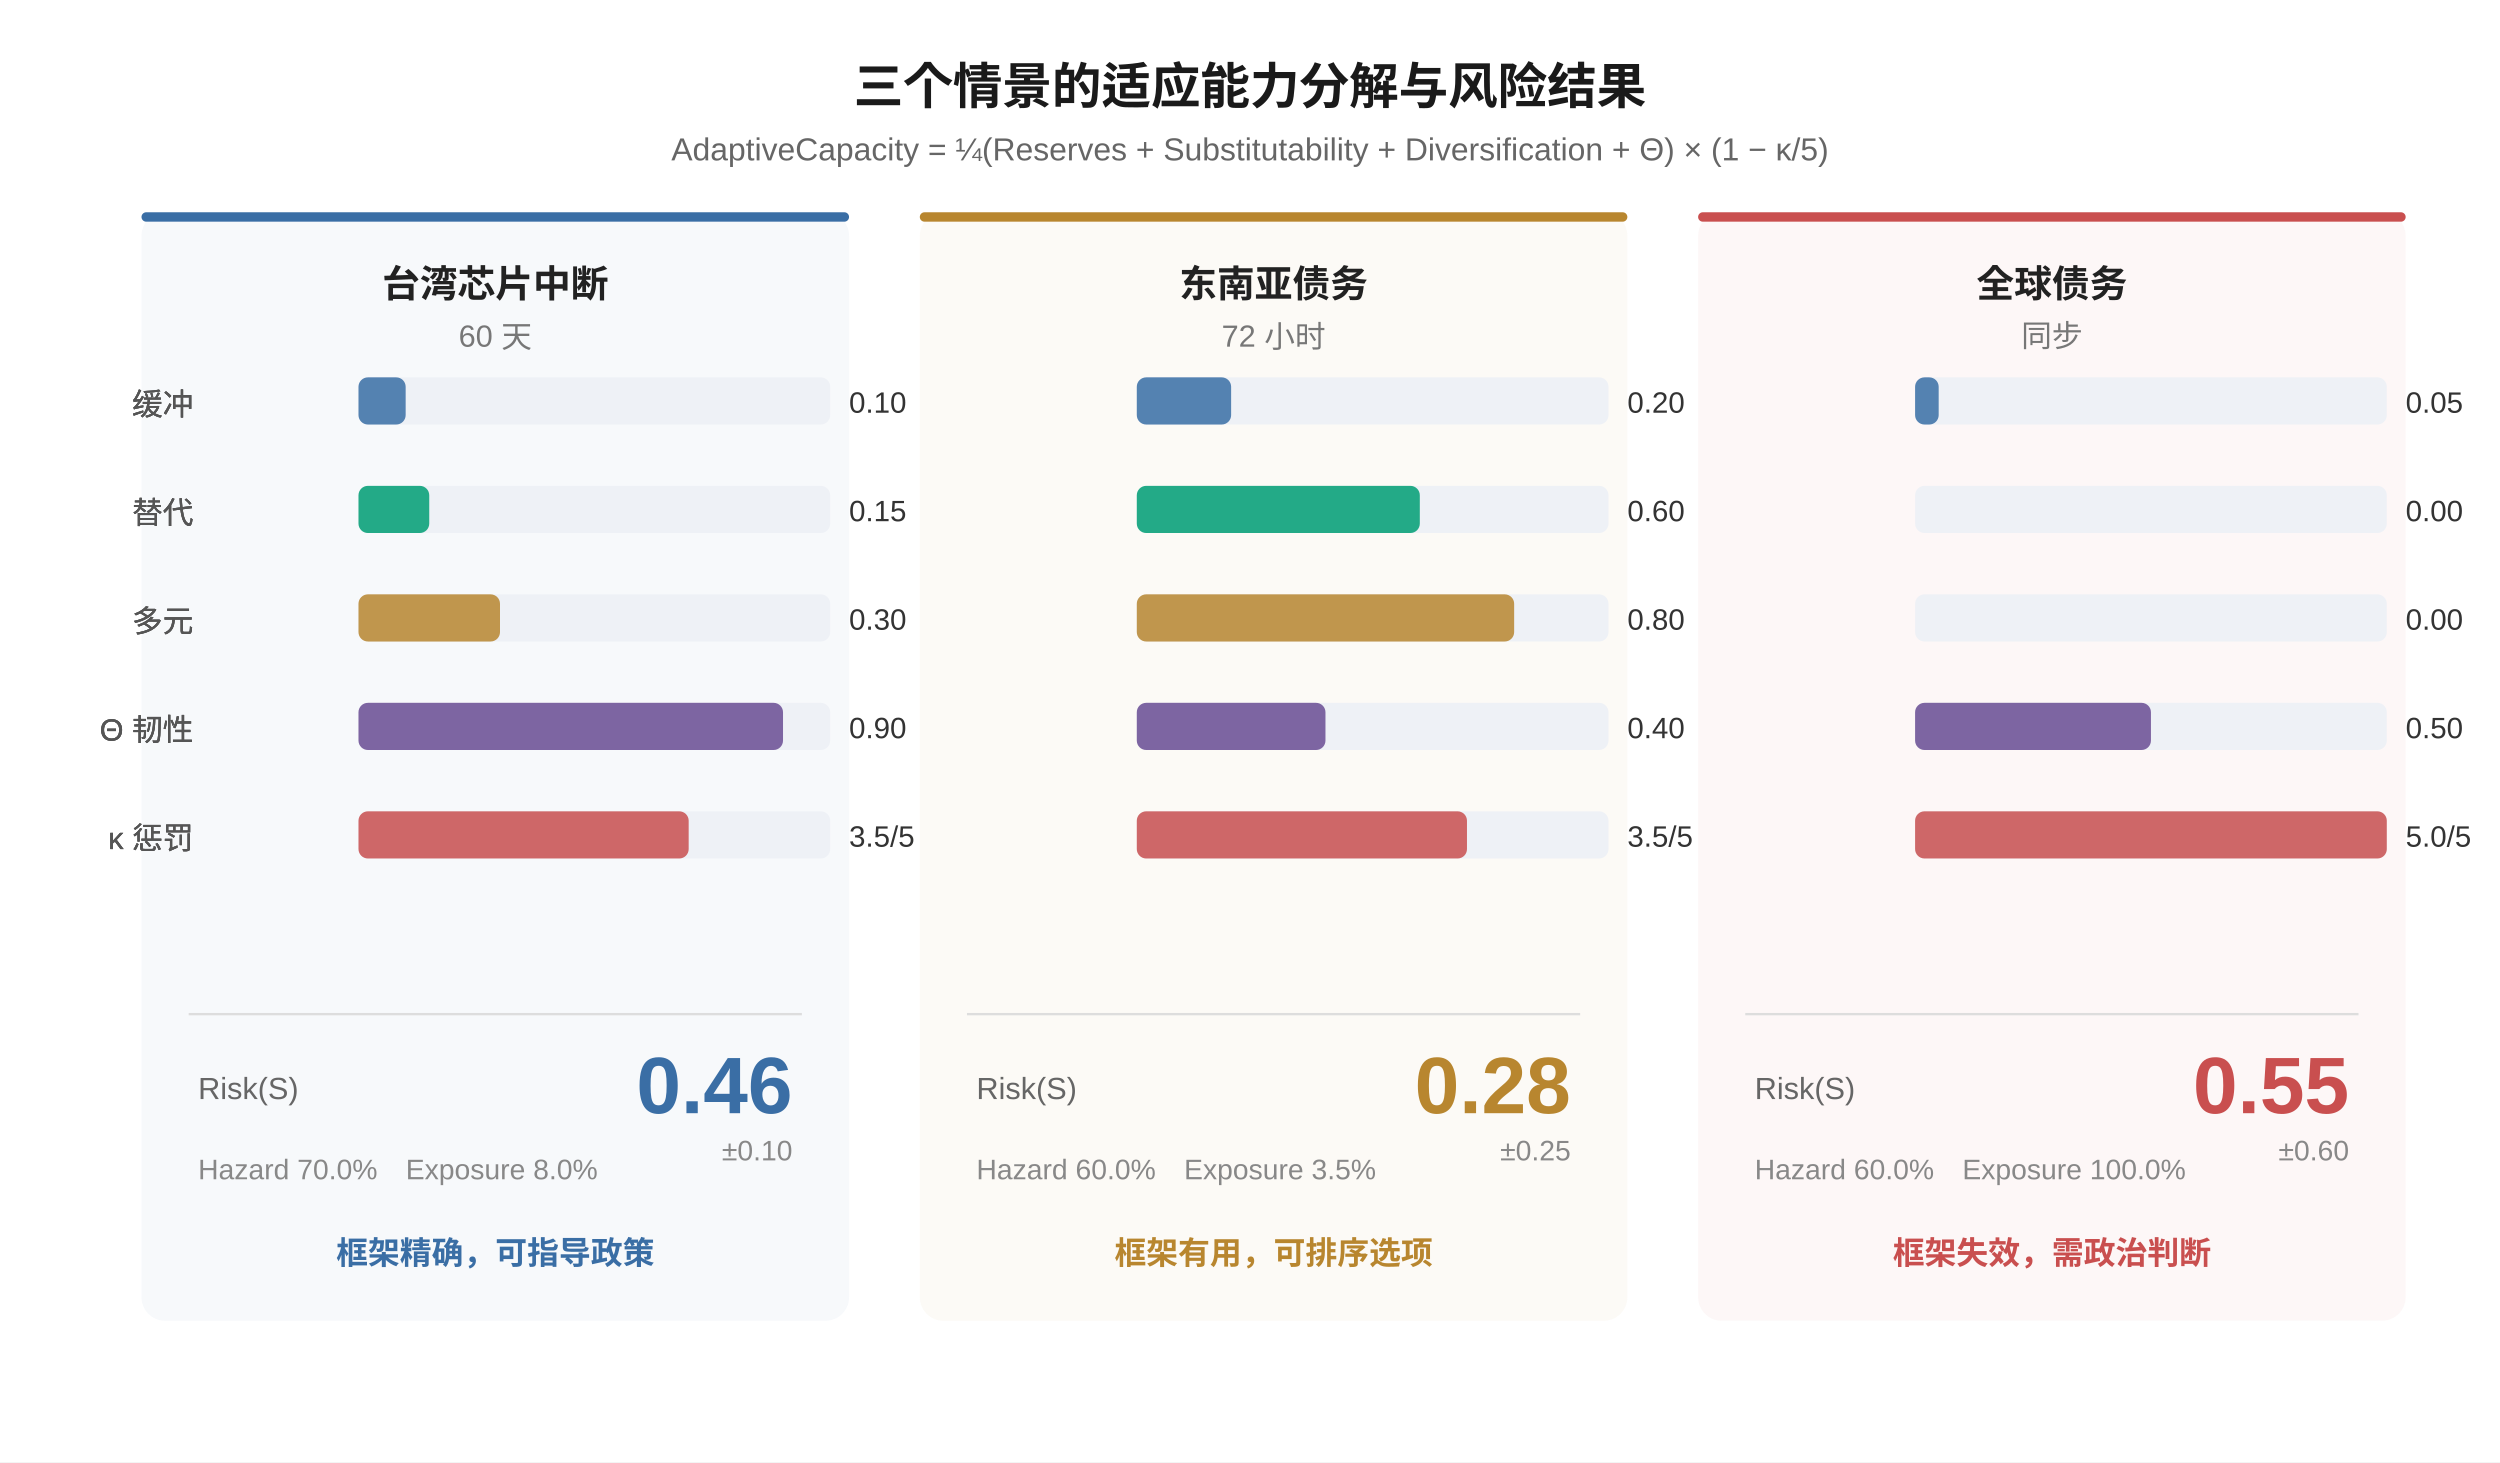
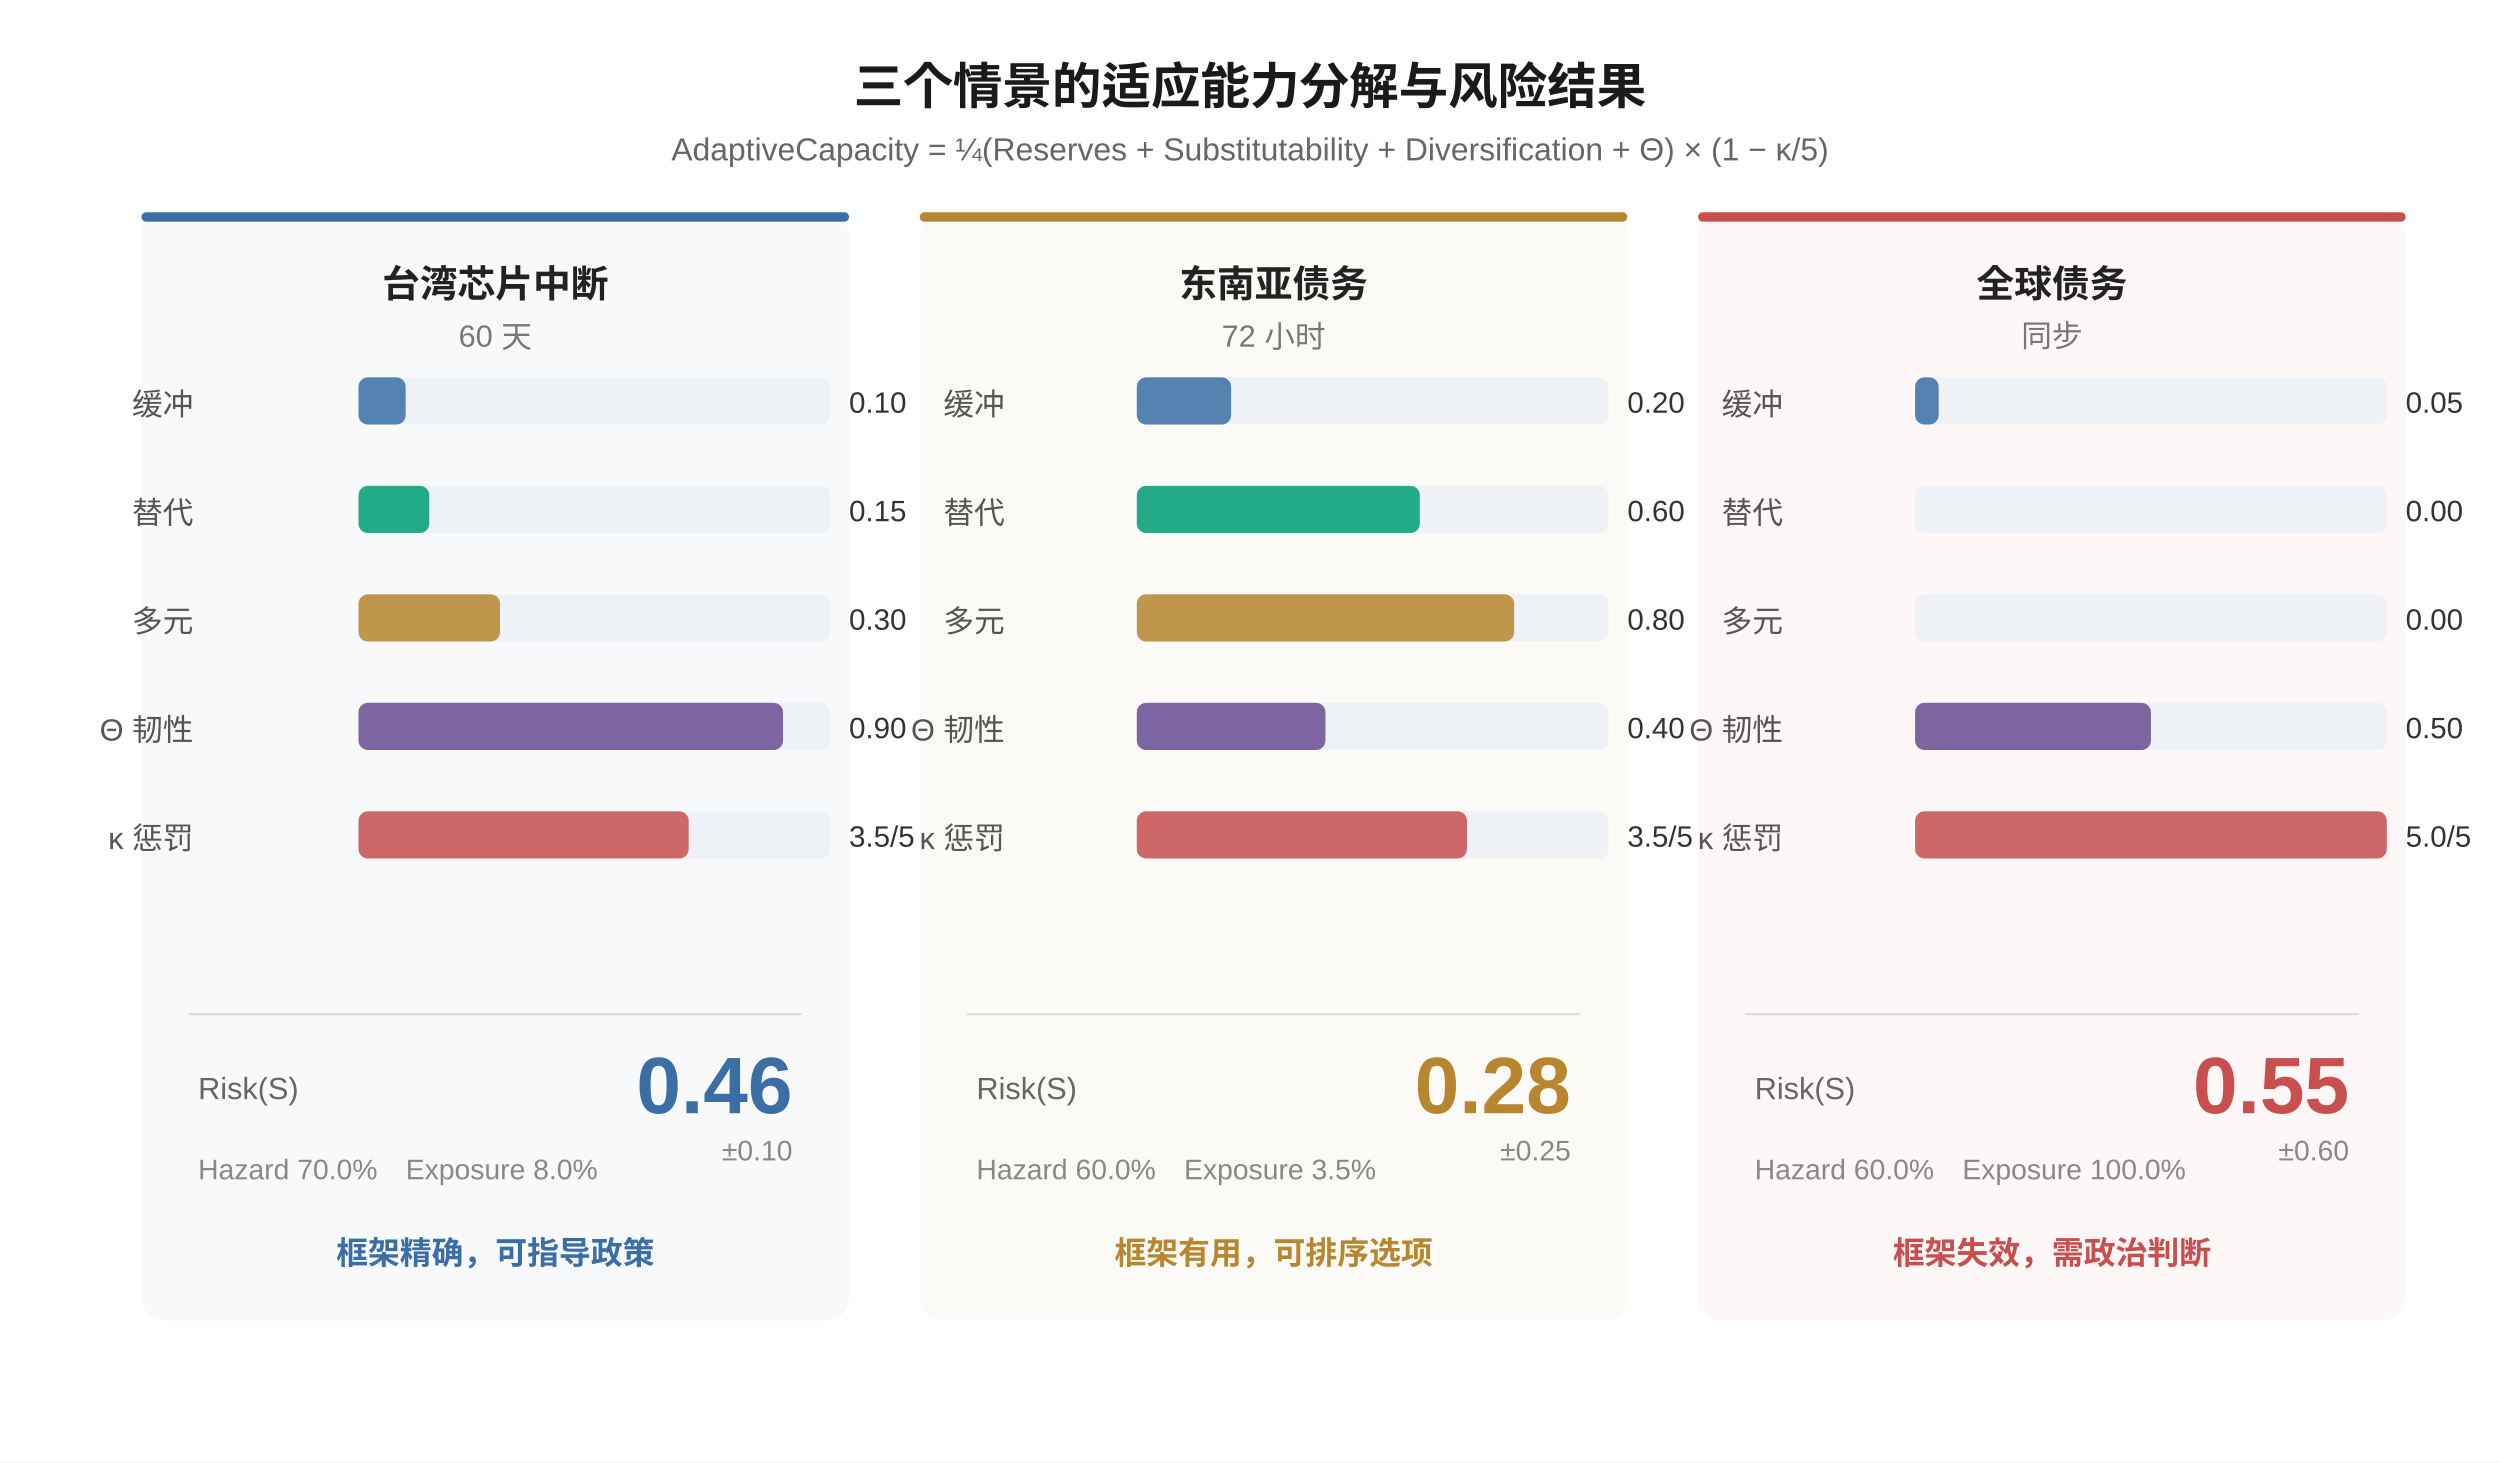
<svg xmlns="http://www.w3.org/2000/svg" viewBox="0 0 1060 620" width="1060" height="620" font-family="'Microsoft YaHei','SimHei',Arial,sans-serif">
  <rect width="1060" height="620" fill="#ffffff" />
  <text x="530" y="44" font-size="21" font-weight="700" fill="#1a1a1a" text-anchor="middle">三个情景的适应能力分解与风险结果</text>
  <text x="530" y="68" font-size="13.5" fill="#666" text-anchor="middle">AdaptiveCapacity = ¼(Reserves + Substitutability + Diversification + Θ) × (1 − κ/5)</text>
  <rect x="60" y="90" width="300" height="470" rx="10" fill="#3a6ea5" opacity="0.045" />
  <rect x="60" y="90" width="300" height="4" rx="2" fill="#3a6ea5" />
  <text x="210.0" y="126" font-size="16" font-weight="700" fill="#222" text-anchor="middle">台湾芯片中断</text>
  <text x="210.0" y="147" font-size="13" fill="#777" text-anchor="middle">60 天</text>
  <text x="82" y="176" font-size="13" fill="#555" text-anchor="end">缓冲</text>
  <rect x="152" y="160" width="200" height="20" rx="4" fill="#eef1f6" />
  <rect x="152" y="160" width="20.0" height="20" rx="4" fill="#3a6ea5" opacity="0.85" />
  <text x="360" y="175" font-size="12.5" fill="#333">0.10</text>
  <text x="82" y="222" font-size="13" fill="#555" text-anchor="end">替代</text>
  <rect x="152" y="206" width="200" height="20" rx="4" fill="#eef1f6" />
  <rect x="152" y="206" width="30.0" height="20" rx="4" fill="#009E73" opacity="0.85" />
  <text x="360" y="221" font-size="12.5" fill="#333">0.15</text>
  <text x="82" y="268" font-size="13" fill="#555" text-anchor="end">多元</text>
  <rect x="152" y="252" width="200" height="20" rx="4" fill="#eef1f6" />
  <rect x="152" y="252" width="60.0" height="20" rx="4" fill="#b8862f" opacity="0.85" />
  <text x="360" y="267" font-size="12.5" fill="#333">0.30</text>
  <text x="82" y="314" font-size="13" fill="#555" text-anchor="end">Θ 韧性</text>
  <rect x="152" y="298" width="200" height="20" rx="4" fill="#eef1f6" />
  <rect x="152" y="298" width="180.0" height="20" rx="4" fill="#6a4c93" opacity="0.85" />
  <text x="360" y="313" font-size="12.5" fill="#333">0.90</text>
  <text x="82" y="360" font-size="13" fill="#555" text-anchor="end">κ 惩罚</text>
  <rect x="152" y="344" width="200" height="20" rx="4" fill="#eef1f6" />
  <rect x="152" y="344" width="140.0" height="20" rx="4" fill="#c94f4f" opacity="0.85" />
  <text x="360" y="359" font-size="12.5" fill="#333">3.5/5</text>
  <line x1="80" y1="430" x2="340" y2="430" stroke="#ddd" />
  <text x="84" y="466" font-size="13" fill="#666">Risk(S)</text>
  <text x="336" y="472" font-size="34" font-weight="800" fill="#3a6ea5" text-anchor="end">0.46</text>
  <text x="336" y="492" font-size="12" fill="#888" text-anchor="end">±0.10</text>
  <text x="84" y="500" font-size="12" fill="#888">Hazard 70.0%　Exposure 8.0%</text>
  <text x="210.0" y="536" font-size="13.5" font-weight="600" fill="#3a6ea5" text-anchor="middle">框架精确，可指导政策</text>
  <rect x="390" y="90" width="300" height="470" rx="10" fill="#b8862f" opacity="0.045" />
  <rect x="390" y="90" width="300" height="4" rx="2" fill="#b8862f" />
  <text x="540.0" y="126" font-size="16" font-weight="700" fill="#222" text-anchor="middle">东南亚债务</text>
  <text x="540.0" y="147" font-size="13" fill="#777" text-anchor="middle">72 小时</text>
-   <text x="82" y="176" font-size="13" fill="#555" text-anchor="end">缓冲</text>
+   <text x="426" y="176" font-size="13" fill="#555" text-anchor="end">缓冲</text>
  <rect x="482" y="160" width="200" height="20" rx="4" fill="#eef1f6" />
  <rect x="482" y="160" width="40.0" height="20" rx="4" fill="#3a6ea5" opacity="0.85" />
  <text x="690" y="175" font-size="12.5" fill="#333">0.20</text>
-   <text x="82" y="222" font-size="13" fill="#555" text-anchor="end">替代</text>
+   <text x="426" y="222" font-size="13" fill="#555" text-anchor="end">替代</text>
  <rect x="482" y="206" width="200" height="20" rx="4" fill="#eef1f6" />
  <rect x="482" y="206" width="120.0" height="20" rx="4" fill="#009E73" opacity="0.85" />
  <text x="690" y="221" font-size="12.5" fill="#333">0.60</text>
-   <text x="82" y="268" font-size="13" fill="#555" text-anchor="end">多元</text>
+   <text x="426" y="268" font-size="13" fill="#555" text-anchor="end">多元</text>
  <rect x="482" y="252" width="200" height="20" rx="4" fill="#eef1f6" />
  <rect x="482" y="252" width="160.0" height="20" rx="4" fill="#b8862f" opacity="0.85" />
  <text x="690" y="267" font-size="12.5" fill="#333">0.80</text>
-   <text x="82" y="314" font-size="13" fill="#555" text-anchor="end">Θ 韧性</text>
+   <text x="426" y="314" font-size="13" fill="#555" text-anchor="end">Θ 韧性</text>
  <rect x="482" y="298" width="200" height="20" rx="4" fill="#eef1f6" />
  <rect x="482" y="298" width="80.0" height="20" rx="4" fill="#6a4c93" opacity="0.85" />
  <text x="690" y="313" font-size="12.5" fill="#333">0.40</text>
-   <text x="82" y="360" font-size="13" fill="#555" text-anchor="end">κ 惩罚</text>
+   <text x="426" y="360" font-size="13" fill="#555" text-anchor="end">κ 惩罚</text>
  <rect x="482" y="344" width="200" height="20" rx="4" fill="#eef1f6" />
  <rect x="482" y="344" width="140.0" height="20" rx="4" fill="#c94f4f" opacity="0.85" />
  <text x="690" y="359" font-size="12.5" fill="#333">3.5/5</text>
  <line x1="410" y1="430" x2="670" y2="430" stroke="#ddd" />
  <text x="414" y="466" font-size="13" fill="#666">Risk(S)</text>
  <text x="666" y="472" font-size="34" font-weight="800" fill="#b8862f" text-anchor="end">0.28</text>
  <text x="666" y="492" font-size="12" fill="#888" text-anchor="end">±0.25</text>
  <text x="414" y="500" font-size="12" fill="#888">Hazard 60.0%　Exposure 3.5%</text>
  <text x="540.0" y="536" font-size="13.5" font-weight="600" fill="#b8862f" text-anchor="middle">框架有用，可排序选项</text>
  <rect x="720" y="90" width="300" height="470" rx="10" fill="#c94f4f" opacity="0.045" />
  <rect x="720" y="90" width="300" height="4" rx="2" fill="#c94f4f" />
  <text x="870.0" y="126" font-size="16" font-weight="700" fill="#222" text-anchor="middle">全球债务</text>
  <text x="870.0" y="147" font-size="13" fill="#777" text-anchor="middle">同步</text>
-   <text x="82" y="176" font-size="13" fill="#555" text-anchor="end">缓冲</text>
+   <text x="756" y="176" font-size="13" fill="#555" text-anchor="end">缓冲</text>
  <rect x="812" y="160" width="200" height="20" rx="4" fill="#eef1f6" />
  <rect x="812" y="160" width="10.0" height="20" rx="4" fill="#3a6ea5" opacity="0.85" />
  <text x="1020" y="175" font-size="12.5" fill="#333">0.05</text>
-   <text x="82" y="222" font-size="13" fill="#555" text-anchor="end">替代</text>
+   <text x="756" y="222" font-size="13" fill="#555" text-anchor="end">替代</text>
  <rect x="812" y="206" width="200" height="20" rx="4" fill="#eef1f6" />
  <rect x="812" y="206" width="0.0" height="20" rx="4" fill="#009E73" opacity="0.85" />
  <text x="1020" y="221" font-size="12.5" fill="#333">0.00</text>
-   <text x="82" y="268" font-size="13" fill="#555" text-anchor="end">多元</text>
+   <text x="756" y="268" font-size="13" fill="#555" text-anchor="end">多元</text>
  <rect x="812" y="252" width="200" height="20" rx="4" fill="#eef1f6" />
  <rect x="812" y="252" width="0.0" height="20" rx="4" fill="#b8862f" opacity="0.85" />
  <text x="1020" y="267" font-size="12.5" fill="#333">0.00</text>
-   <text x="82" y="314" font-size="13" fill="#555" text-anchor="end">Θ 韧性</text>
+   <text x="756" y="314" font-size="13" fill="#555" text-anchor="end">Θ 韧性</text>
  <rect x="812" y="298" width="200" height="20" rx="4" fill="#eef1f6" />
  <rect x="812" y="298" width="100.0" height="20" rx="4" fill="#6a4c93" opacity="0.85" />
  <text x="1020" y="313" font-size="12.5" fill="#333">0.50</text>
-   <text x="82" y="360" font-size="13" fill="#555" text-anchor="end">κ 惩罚</text>
+   <text x="756" y="360" font-size="13" fill="#555" text-anchor="end">κ 惩罚</text>
  <rect x="812" y="344" width="200" height="20" rx="4" fill="#eef1f6" />
  <rect x="812" y="344" width="200.0" height="20" rx="4" fill="#c94f4f" opacity="0.85" />
  <text x="1020" y="359" font-size="12.5" fill="#333">5.0/5</text>
  <line x1="740" y1="430" x2="1000" y2="430" stroke="#ddd" />
  <text x="744" y="466" font-size="13" fill="#666">Risk(S)</text>
  <text x="996" y="472" font-size="34" font-weight="800" fill="#c94f4f" text-anchor="end">0.55</text>
  <text x="996" y="492" font-size="12" fill="#888" text-anchor="end">±0.60</text>
  <text x="744" y="500" font-size="12" fill="#888">Hazard 60.0%　Exposure 100.0%</text>
  <text x="870.0" y="536" font-size="13.5" font-weight="600" fill="#c94f4f" text-anchor="middle">框架失效，需政治判断</text>
</svg>
